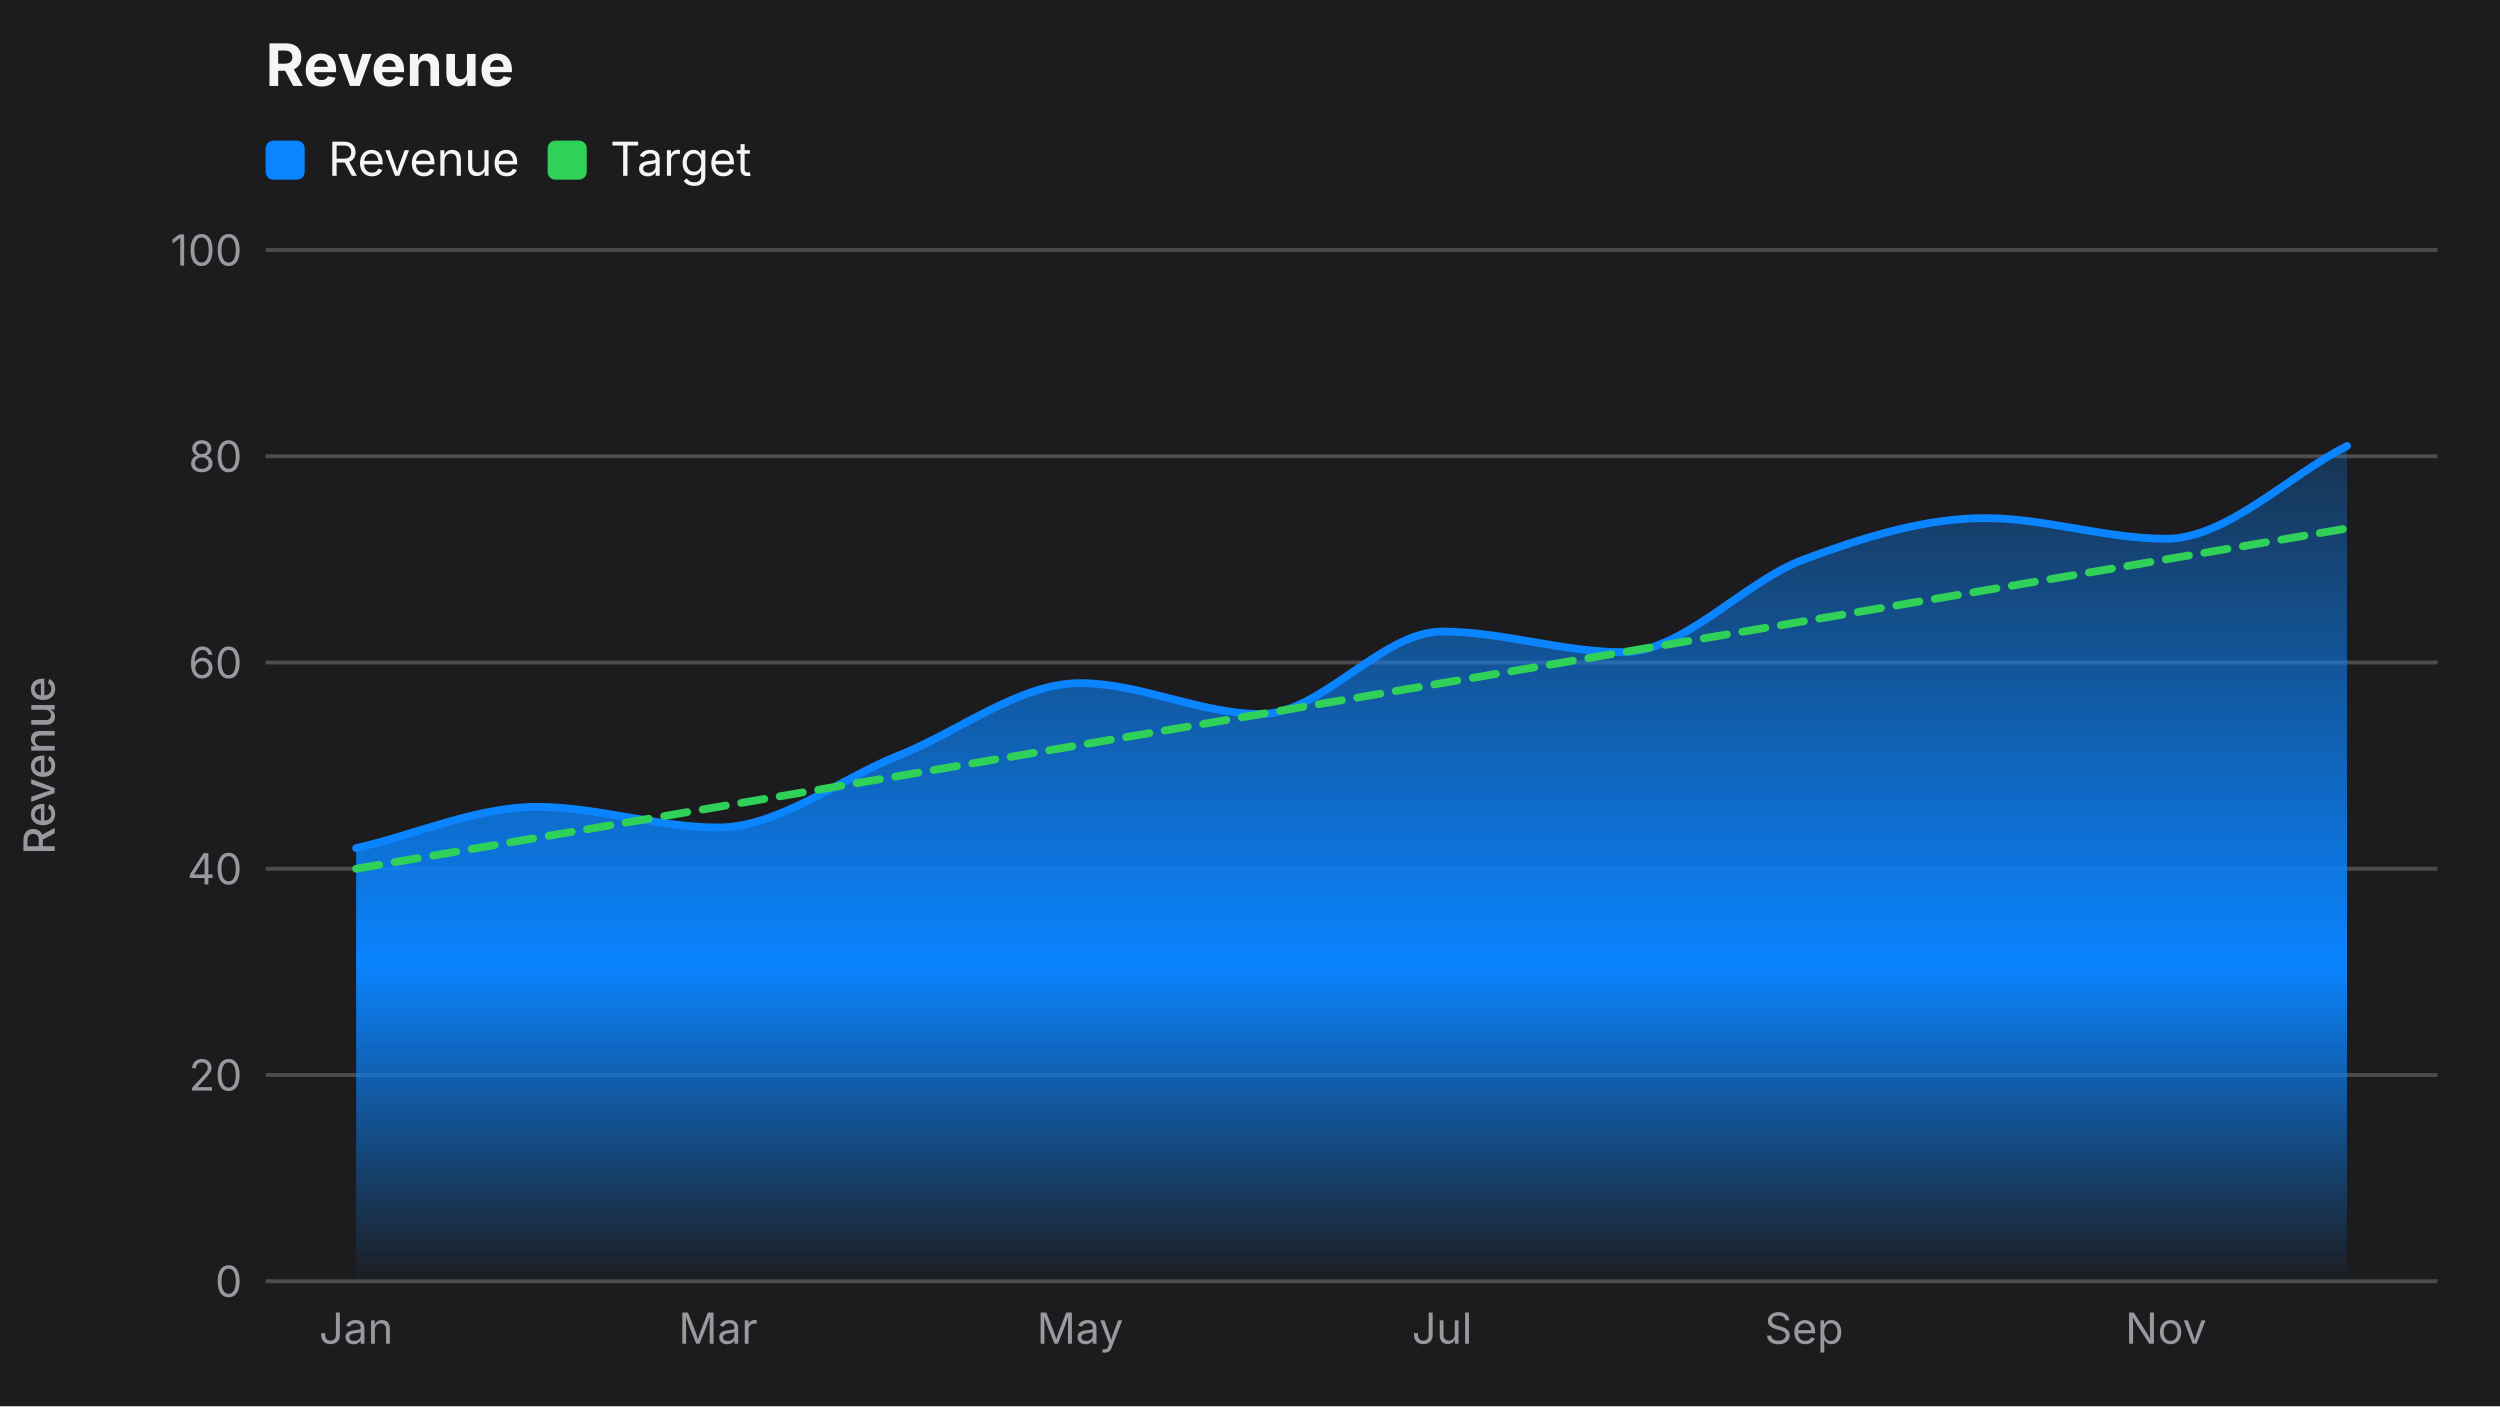
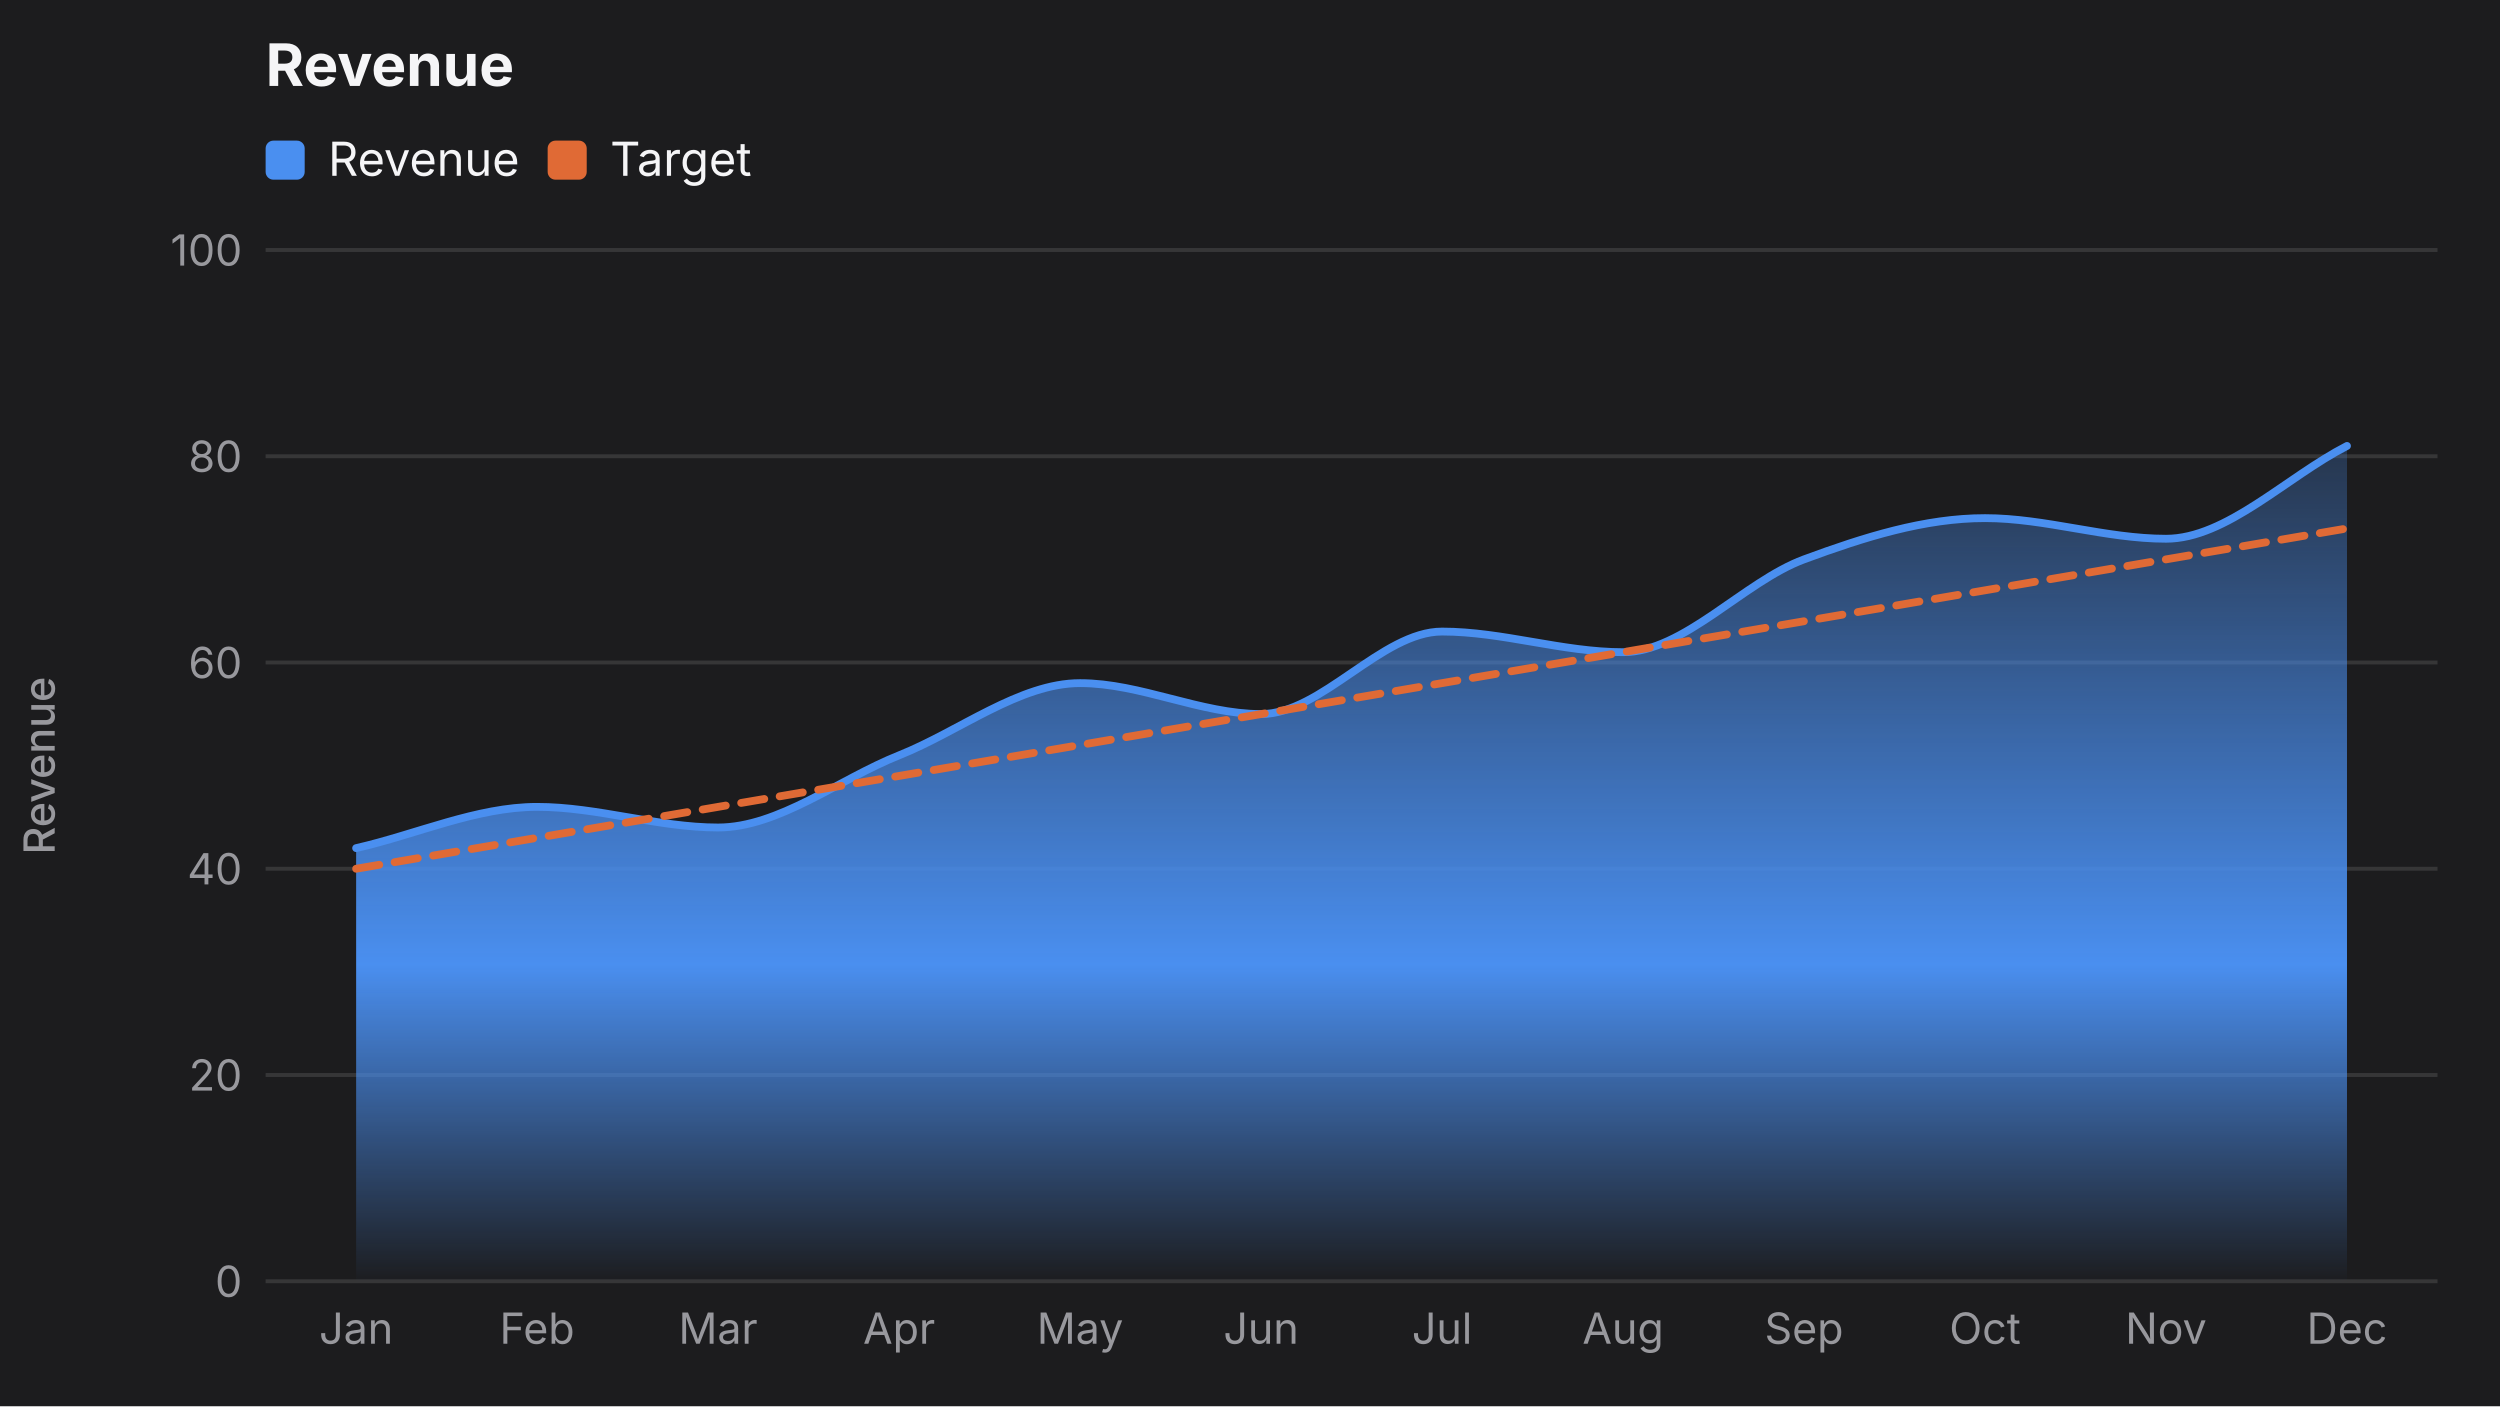
- <svg xmlns="http://www.w3.org/2000/svg" width="640" height="360" viewBox="0 0 640 360" role="img" aria-label="Revenue stays near the target and finishes the year above it, at 81 against a target of 73." class="ck-chart" data-ck-type="line" data-ck-id="ck1lkp52g" style="color-scheme:dark;font-family:Inter, sans-serif;font-variant-numeric:tabular-nums;font-feature-settings:'tnum';--ck-font-family:Inter, sans-serif">
+ <svg xmlns="http://www.w3.org/2000/svg" width="640" height="360" viewBox="0 0 640 360" role="img" aria-label="Revenue stays near the target and finishes the year above it, at 81 against a target of 73." class="ck-chart" data-ck-type="line" data-ck-id="ck1lkp52g" data-ck-yscale="0,100,328,64" style="color-scheme:dark;font-family:Inter, sans-serif;font-variant-numeric:tabular-nums;font-feature-settings:'tnum';--ck-font-family:Inter, sans-serif">
  <rect width="100%" height="100%" fill="#1c1c1e" data-ck-card="1" />
  <rect width="100%" height="100%" fill="transparent" />
  <text x="68" y="22" fill="#f5f5f7" font-size="15" font-weight="650">Revenue</text>
-   <rect x="68" y="36" width="10" height="10" rx="2" fill="#0a84ff" />
-   <text x="84" y="45" fill="#f5f5f7" font-size="12">Revenue</text>
-   <rect x="140.2" y="36" width="10" height="10" rx="2" fill="#30d158" />
-   <text x="156.2" y="45" fill="#f5f5f7" font-size="12">Target</text>
+   <rect x="68" y="36" width="10" height="10" rx="2" fill="#4a8ff0" data-ck-key="leg:Revenue" />
+   <text x="84" y="45" fill="#f5f5f7" font-size="12" data-ck-key="legt:Revenue">Revenue</text>
+   <rect x="140.2" y="36" width="10" height="10" rx="2" fill="#e06a35" data-ck-key="leg:Target" />
+   <text x="156.2" y="45" fill="#f5f5f7" font-size="12" data-ck-key="legt:Target">Target</text>
  <defs>
    <clipPath id="ck1lkp52gwiuuhv">
      <rect x="68" y="64" width="556" height="264" />
    </clipPath>
    <linearGradient id="ck1lkp52g-g0" x1="0" y1="0" x2="0" y2="1">
-       <stop offset="0%" stop-color="#0a84ff" stop-opacity="0.22" />
-       <stop offset="62%" stop-color="#0a84ff" stop-opacity="calc(0.22 * 0.35)" />
-       <stop offset="100%" stop-color="#0a84ff" stop-opacity="0" />
+       <stop offset="0%" stop-color="#4a8ff0" stop-opacity="0.22" />
+       <stop offset="62%" stop-color="#4a8ff0" stop-opacity="calc(0.22 * 0.35)" />
+       <stop offset="100%" stop-color="#4a8ff0" stop-opacity="0" />
    </linearGradient>
    <linearGradient id="ck1lkp52g-g1" x1="0" y1="0" x2="0" y2="1">
-       <stop offset="0%" stop-color="#30d158" stop-opacity="0.22" />
-       <stop offset="62%" stop-color="#30d158" stop-opacity="calc(0.22 * 0.35)" />
-       <stop offset="100%" stop-color="#30d158" stop-opacity="0" />
+       <stop offset="0%" stop-color="#e06a35" stop-opacity="0.22" />
+       <stop offset="62%" stop-color="#e06a35" stop-opacity="calc(0.22 * 0.35)" />
+       <stop offset="100%" stop-color="#e06a35" stop-opacity="0" />
    </linearGradient>
  </defs>
-   <line x1="68" y1="328" x2="624" y2="328" stroke="rgba(245, 245, 247, 0.22)" />
-   <line x1="68" y1="275.2" x2="624" y2="275.2" stroke="rgba(245, 245, 247, 0.22)" />
-   <line x1="68" y1="222.4" x2="624" y2="222.4" stroke="rgba(245, 245, 247, 0.22)" />
-   <line x1="68" y1="169.6" x2="624" y2="169.6" stroke="rgba(245, 245, 247, 0.22)" />
-   <line x1="68" y1="116.8" x2="624" y2="116.8" stroke="rgba(245, 245, 247, 0.22)" />
-   <line x1="68" y1="64" x2="624" y2="64" stroke="rgba(245, 245, 247, 0.22)" />
+   <line x1="68" y1="328" x2="624" y2="328" stroke="rgba(245, 245, 247, 0.12)" data-ck-key="yg:0" />
+   <line x1="68" y1="275.2" x2="624" y2="275.2" stroke="rgba(245, 245, 247, 0.12)" data-ck-key="yg:20" />
+   <line x1="68" y1="222.4" x2="624" y2="222.4" stroke="rgba(245, 245, 247, 0.12)" data-ck-key="yg:40" />
+   <line x1="68" y1="169.6" x2="624" y2="169.6" stroke="rgba(245, 245, 247, 0.12)" data-ck-key="yg:60" />
+   <line x1="68" y1="116.8" x2="624" y2="116.8" stroke="rgba(245, 245, 247, 0.12)" data-ck-key="yg:80" />
+   <line x1="68" y1="64" x2="624" y2="64" stroke="rgba(245, 245, 247, 0.12)" data-ck-key="yg:100" />
  <g clip-path="url(#ck1lkp52gwiuuhv)">
-     <path d="M 91.17 217.12 C 106.61 213.6, 122.06 206.56, 137.5 206.56 C 152.94 206.56, 168.39 211.84, 183.83 211.84 C 199.28 211.84, 214.72 199.52, 230.17 193.36 C 245.61 187.2, 261.06 174.88, 276.5 174.88 C 291.94 174.88, 307.39 182.8, 322.83 182.8 C 338.28 182.8, 353.72 161.68, 369.17 161.68 C 384.61 161.68, 400.06 166.96, 415.5 166.96 C 430.94 166.96, 446.39 148.92, 461.83 143.2 C 477.28 137.48, 492.72 132.64, 508.17 132.64 C 523.61 132.64, 539.06 137.92, 554.5 137.92 C 569.94 137.92, 585.39 122.08, 600.83 114.16 L 600.83 328 L 91.17 328 Z" fill="url(#ck1lkp52g-g0)" fill-opacity="1" stroke="none" />
-     <path d="M 91.17 217.12 C 106.61 213.6, 122.06 206.56, 137.5 206.56 C 152.94 206.56, 168.39 211.84, 183.83 211.84 C 199.28 211.84, 214.72 199.52, 230.17 193.36 C 245.61 187.2, 261.06 174.88, 276.5 174.88 C 291.94 174.88, 307.39 182.8, 322.83 182.8 C 338.28 182.8, 353.72 161.68, 369.17 161.68 C 384.61 161.68, 400.06 166.96, 415.5 166.96 C 430.94 166.96, 446.39 148.92, 461.83 143.2 C 477.28 137.48, 492.72 132.64, 508.17 132.64 C 523.61 132.64, 539.06 137.92, 554.5 137.92 C 569.94 137.92, 585.39 122.08, 600.83 114.16" fill="none" stroke="#0a84ff" stroke-linejoin="round" stroke-linecap="round" stroke-width="2" />
-     <circle cx="91.17" cy="217.12" r="3" fill="#0a84ff" style="display:none" />
-     <circle cx="137.5" cy="206.56" r="3" fill="#0a84ff" style="display:none" />
-     <circle cx="183.83" cy="211.84" r="3" fill="#0a84ff" style="display:none" />
-     <circle cx="230.17" cy="193.36" r="3" fill="#0a84ff" style="display:none" />
-     <circle cx="276.5" cy="174.88" r="3" fill="#0a84ff" style="display:none" />
-     <circle cx="322.83" cy="182.8" r="3" fill="#0a84ff" style="display:none" />
-     <circle cx="369.17" cy="161.68" r="3" fill="#0a84ff" style="display:none" />
-     <circle cx="415.5" cy="166.96" r="3" fill="#0a84ff" style="display:none" />
-     <circle cx="461.83" cy="143.2" r="3" fill="#0a84ff" style="display:none" />
-     <circle cx="508.17" cy="132.64" r="3" fill="#0a84ff" style="display:none" />
-     <circle cx="554.5" cy="137.92" r="3" fill="#0a84ff" style="display:none" />
-     <circle cx="600.83" cy="114.16" r="3" fill="#0a84ff" style="display:none" />
-     <path d="M 91.17 222.4 C 106.61 219.76, 122.06 217.12, 137.5 214.48 C 152.94 211.84, 168.39 209.2, 183.83 206.56 C 199.28 203.92, 214.72 201.28, 230.17 198.64 C 245.61 196, 261.06 193.36, 276.5 190.72 C 291.94 188.08, 307.39 185.44, 322.83 182.8 C 338.28 180.16, 353.72 177.52, 369.17 174.88 C 384.61 172.24, 400.06 169.6, 415.5 166.96 C 430.94 164.32, 446.39 161.68, 461.83 159.04 C 477.28 156.4, 492.72 153.76, 508.17 151.12 C 523.61 148.48, 539.06 145.84, 554.5 143.2 C 569.94 140.56, 585.39 137.92, 600.83 135.28" fill="none" stroke="#30d158" stroke-linejoin="round" stroke-linecap="round" stroke-dasharray="6 4" stroke-width="2" />
-     <circle cx="91.17" cy="222.4" r="3" fill="#30d158" style="display:none" />
-     <circle cx="137.5" cy="214.48" r="3" fill="#30d158" style="display:none" />
-     <circle cx="183.83" cy="206.56" r="3" fill="#30d158" style="display:none" />
-     <circle cx="230.17" cy="198.64" r="3" fill="#30d158" style="display:none" />
-     <circle cx="276.5" cy="190.72" r="3" fill="#30d158" style="display:none" />
-     <circle cx="322.83" cy="182.8" r="3" fill="#30d158" style="display:none" />
-     <circle cx="369.17" cy="174.88" r="3" fill="#30d158" style="display:none" />
-     <circle cx="415.5" cy="166.96" r="3" fill="#30d158" style="display:none" />
-     <circle cx="461.83" cy="159.04" r="3" fill="#30d158" style="display:none" />
-     <circle cx="508.17" cy="151.12" r="3" fill="#30d158" style="display:none" />
-     <circle cx="554.5" cy="143.2" r="3" fill="#30d158" style="display:none" />
-     <circle cx="600.83" cy="135.28" r="3" fill="#30d158" style="display:none" />
+     <path d="M 91.17 217.12 C 106.61 213.6, 122.06 206.56, 137.5 206.56 C 152.94 206.56, 168.39 211.84, 183.83 211.84 C 199.28 211.84, 214.72 199.52, 230.17 193.36 C 245.61 187.2, 261.06 174.88, 276.5 174.88 C 291.94 174.88, 307.39 182.8, 322.83 182.8 C 338.28 182.8, 353.72 161.68, 369.17 161.68 C 384.61 161.68, 400.06 166.96, 415.5 166.96 C 430.94 166.96, 446.39 148.92, 461.83 143.2 C 477.28 137.48, 492.72 132.64, 508.17 132.64 C 523.61 132.64, 539.06 137.92, 554.5 137.92 C 569.94 137.92, 585.39 122.08, 600.83 114.16 L 600.83 328 L 91.17 328 Z" fill="url(#ck1lkp52g-g0)" fill-opacity="1" stroke="none" data-ck-key="a:Revenue" />
+     <path d="M 91.17 217.12 C 106.61 213.6, 122.06 206.56, 137.5 206.56 C 152.94 206.56, 168.39 211.84, 183.83 211.84 C 199.28 211.84, 214.72 199.52, 230.17 193.36 C 245.61 187.2, 261.06 174.88, 276.5 174.88 C 291.94 174.88, 307.39 182.8, 322.83 182.8 C 338.28 182.8, 353.72 161.68, 369.17 161.68 C 384.61 161.68, 400.06 166.96, 415.5 166.96 C 430.94 166.96, 446.39 148.92, 461.83 143.2 C 477.28 137.48, 492.72 132.64, 508.17 132.64 C 523.61 132.64, 539.06 137.92, 554.5 137.92 C 569.94 137.92, 585.39 122.08, 600.83 114.16" fill="none" stroke="#4a8ff0" stroke-linejoin="round" stroke-linecap="round" stroke-width="2" data-ck-key="l:Revenue" data-ck-samples="42 46 44 51 58 55 63 61 70 74 72 81" data-ck-xk="Jan Feb Mar Apr May Jun Jul Aug Sep Oct Nov Dec" />
+     <circle cx="91.17" cy="217.12" r="3" fill="#4a8ff0" style="display:none" data-ck-key="p:Revenue:Jan" data-ck-value="42" />
+     <circle cx="137.5" cy="206.56" r="3" fill="#4a8ff0" style="display:none" data-ck-key="p:Revenue:Feb" data-ck-value="46" />
+     <circle cx="183.83" cy="211.84" r="3" fill="#4a8ff0" style="display:none" data-ck-key="p:Revenue:Mar" data-ck-value="44" />
+     <circle cx="230.17" cy="193.36" r="3" fill="#4a8ff0" style="display:none" data-ck-key="p:Revenue:Apr" data-ck-value="51" />
+     <circle cx="276.5" cy="174.88" r="3" fill="#4a8ff0" style="display:none" data-ck-key="p:Revenue:May" data-ck-value="58" />
+     <circle cx="322.83" cy="182.8" r="3" fill="#4a8ff0" style="display:none" data-ck-key="p:Revenue:Jun" data-ck-value="55" />
+     <circle cx="369.17" cy="161.68" r="3" fill="#4a8ff0" style="display:none" data-ck-key="p:Revenue:Jul" data-ck-value="63" />
+     <circle cx="415.5" cy="166.96" r="3" fill="#4a8ff0" style="display:none" data-ck-key="p:Revenue:Aug" data-ck-value="61" />
+     <circle cx="461.83" cy="143.2" r="3" fill="#4a8ff0" style="display:none" data-ck-key="p:Revenue:Sep" data-ck-value="70" />
+     <circle cx="508.17" cy="132.64" r="3" fill="#4a8ff0" style="display:none" data-ck-key="p:Revenue:Oct" data-ck-value="74" />
+     <circle cx="554.5" cy="137.92" r="3" fill="#4a8ff0" style="display:none" data-ck-key="p:Revenue:Nov" data-ck-value="72" />
+     <circle cx="600.83" cy="114.16" r="3" fill="#4a8ff0" style="display:none" data-ck-key="p:Revenue:Dec" data-ck-value="81" />
+     <path d="M 91.17 222.4 C 106.61 219.76, 122.06 217.12, 137.5 214.48 C 152.94 211.84, 168.39 209.2, 183.83 206.56 C 199.28 203.92, 214.72 201.28, 230.17 198.64 C 245.61 196, 261.06 193.36, 276.5 190.72 C 291.94 188.08, 307.39 185.44, 322.83 182.8 C 338.28 180.16, 353.72 177.52, 369.17 174.88 C 384.61 172.24, 400.06 169.6, 415.5 166.96 C 430.94 164.32, 446.39 161.68, 461.83 159.04 C 477.28 156.4, 492.72 153.76, 508.17 151.12 C 523.61 148.48, 539.06 145.84, 554.5 143.2 C 569.94 140.56, 585.39 137.92, 600.83 135.28" fill="none" stroke="#e06a35" stroke-linejoin="round" stroke-linecap="round" stroke-dasharray="6 4" stroke-width="2" data-ck-key="l:Target" data-ck-samples="40 43 46 49 52 55 58 61 64 67 70 73" data-ck-xk="Jan Feb Mar Apr May Jun Jul Aug Sep Oct Nov Dec" />
+     <circle cx="91.17" cy="222.4" r="3" fill="#e06a35" style="display:none" data-ck-key="p:Target:Jan" data-ck-value="40" />
+     <circle cx="137.5" cy="214.48" r="3" fill="#e06a35" style="display:none" data-ck-key="p:Target:Feb" data-ck-value="43" />
+     <circle cx="183.83" cy="206.56" r="3" fill="#e06a35" style="display:none" data-ck-key="p:Target:Mar" data-ck-value="46" />
+     <circle cx="230.17" cy="198.64" r="3" fill="#e06a35" style="display:none" data-ck-key="p:Target:Apr" data-ck-value="49" />
+     <circle cx="276.5" cy="190.72" r="3" fill="#e06a35" style="display:none" data-ck-key="p:Target:May" data-ck-value="52" />
+     <circle cx="322.83" cy="182.8" r="3" fill="#e06a35" style="display:none" data-ck-key="p:Target:Jun" data-ck-value="55" />
+     <circle cx="369.17" cy="174.88" r="3" fill="#e06a35" style="display:none" data-ck-key="p:Target:Jul" data-ck-value="58" />
+     <circle cx="415.5" cy="166.96" r="3" fill="#e06a35" style="display:none" data-ck-key="p:Target:Aug" data-ck-value="61" />
+     <circle cx="461.83" cy="159.04" r="3" fill="#e06a35" style="display:none" data-ck-key="p:Target:Sep" data-ck-value="64" />
+     <circle cx="508.17" cy="151.12" r="3" fill="#e06a35" style="display:none" data-ck-key="p:Target:Oct" data-ck-value="67" />
+     <circle cx="554.5" cy="143.2" r="3" fill="#e06a35" style="display:none" data-ck-key="p:Target:Nov" data-ck-value="70" />
+     <circle cx="600.83" cy="135.28" r="3" fill="#e06a35" style="display:none" data-ck-key="p:Target:Dec" data-ck-value="73" />
  </g>
-   <text x="62" y="332" text-anchor="end" fill="#98989d" font-size="11">0</text>
-   <text x="62" y="279.2" text-anchor="end" fill="#98989d" font-size="11">20</text>
-   <text x="62" y="226.4" text-anchor="end" fill="#98989d" font-size="11">40</text>
-   <text x="62" y="173.6" text-anchor="end" fill="#98989d" font-size="11">60</text>
-   <text x="62" y="120.8" text-anchor="end" fill="#98989d" font-size="11">80</text>
-   <text x="62" y="68" text-anchor="end" fill="#98989d" font-size="11">100</text>
-   <text x="91.17" y="344" text-anchor="middle" fill="#98989d" font-size="11">Jan</text>
-   <text x="183.83" y="344" text-anchor="middle" fill="#98989d" font-size="11">Mar</text>
-   <text x="276.5" y="344" text-anchor="middle" fill="#98989d" font-size="11">May</text>
-   <text x="369.17" y="344" text-anchor="middle" fill="#98989d" font-size="11">Jul</text>
-   <text x="461.83" y="344" text-anchor="middle" fill="#98989d" font-size="11">Sep</text>
-   <text x="554.5" y="344" text-anchor="middle" fill="#98989d" font-size="11">Nov</text>
+   <text x="62" y="332" text-anchor="end" fill="#98989d" font-size="11" data-ck-key="y:0">0</text>
+   <text x="62" y="279.2" text-anchor="end" fill="#98989d" font-size="11" data-ck-key="y:20">20</text>
+   <text x="62" y="226.4" text-anchor="end" fill="#98989d" font-size="11" data-ck-key="y:40">40</text>
+   <text x="62" y="173.6" text-anchor="end" fill="#98989d" font-size="11" data-ck-key="y:60">60</text>
+   <text x="62" y="120.8" text-anchor="end" fill="#98989d" font-size="11" data-ck-key="y:80">80</text>
+   <text x="62" y="68" text-anchor="end" fill="#98989d" font-size="11" data-ck-key="y:100">100</text>
+   <text x="91.17" y="344" text-anchor="middle" fill="#98989d" font-size="11" data-ck-key="x:Jan">Jan</text>
+   <text x="137.5" y="344" text-anchor="middle" fill="#98989d" font-size="11" data-ck-key="x:Feb">Feb</text>
+   <text x="183.83" y="344" text-anchor="middle" fill="#98989d" font-size="11" data-ck-key="x:Mar">Mar</text>
+   <text x="230.17" y="344" text-anchor="middle" fill="#98989d" font-size="11" data-ck-key="x:Apr">Apr</text>
+   <text x="276.5" y="344" text-anchor="middle" fill="#98989d" font-size="11" data-ck-key="x:May">May</text>
+   <text x="322.83" y="344" text-anchor="middle" fill="#98989d" font-size="11" data-ck-key="x:Jun">Jun</text>
+   <text x="369.17" y="344" text-anchor="middle" fill="#98989d" font-size="11" data-ck-key="x:Jul">Jul</text>
+   <text x="415.5" y="344" text-anchor="middle" fill="#98989d" font-size="11" data-ck-key="x:Aug">Aug</text>
+   <text x="461.83" y="344" text-anchor="middle" fill="#98989d" font-size="11" data-ck-key="x:Sep">Sep</text>
+   <text x="508.17" y="344" text-anchor="middle" fill="#98989d" font-size="11" data-ck-key="x:Oct">Oct</text>
+   <text x="554.5" y="344" text-anchor="middle" fill="#98989d" font-size="11" data-ck-key="x:Nov">Nov</text>
+   <text x="600.83" y="344" text-anchor="middle" fill="#98989d" font-size="11" data-ck-key="x:Dec">Dec</text>
  <text x="14" y="196" text-anchor="middle" fill="#98989d" font-size="11" font-weight="500" transform="rotate(-90 14 196)">Revenue</text>
</svg>
